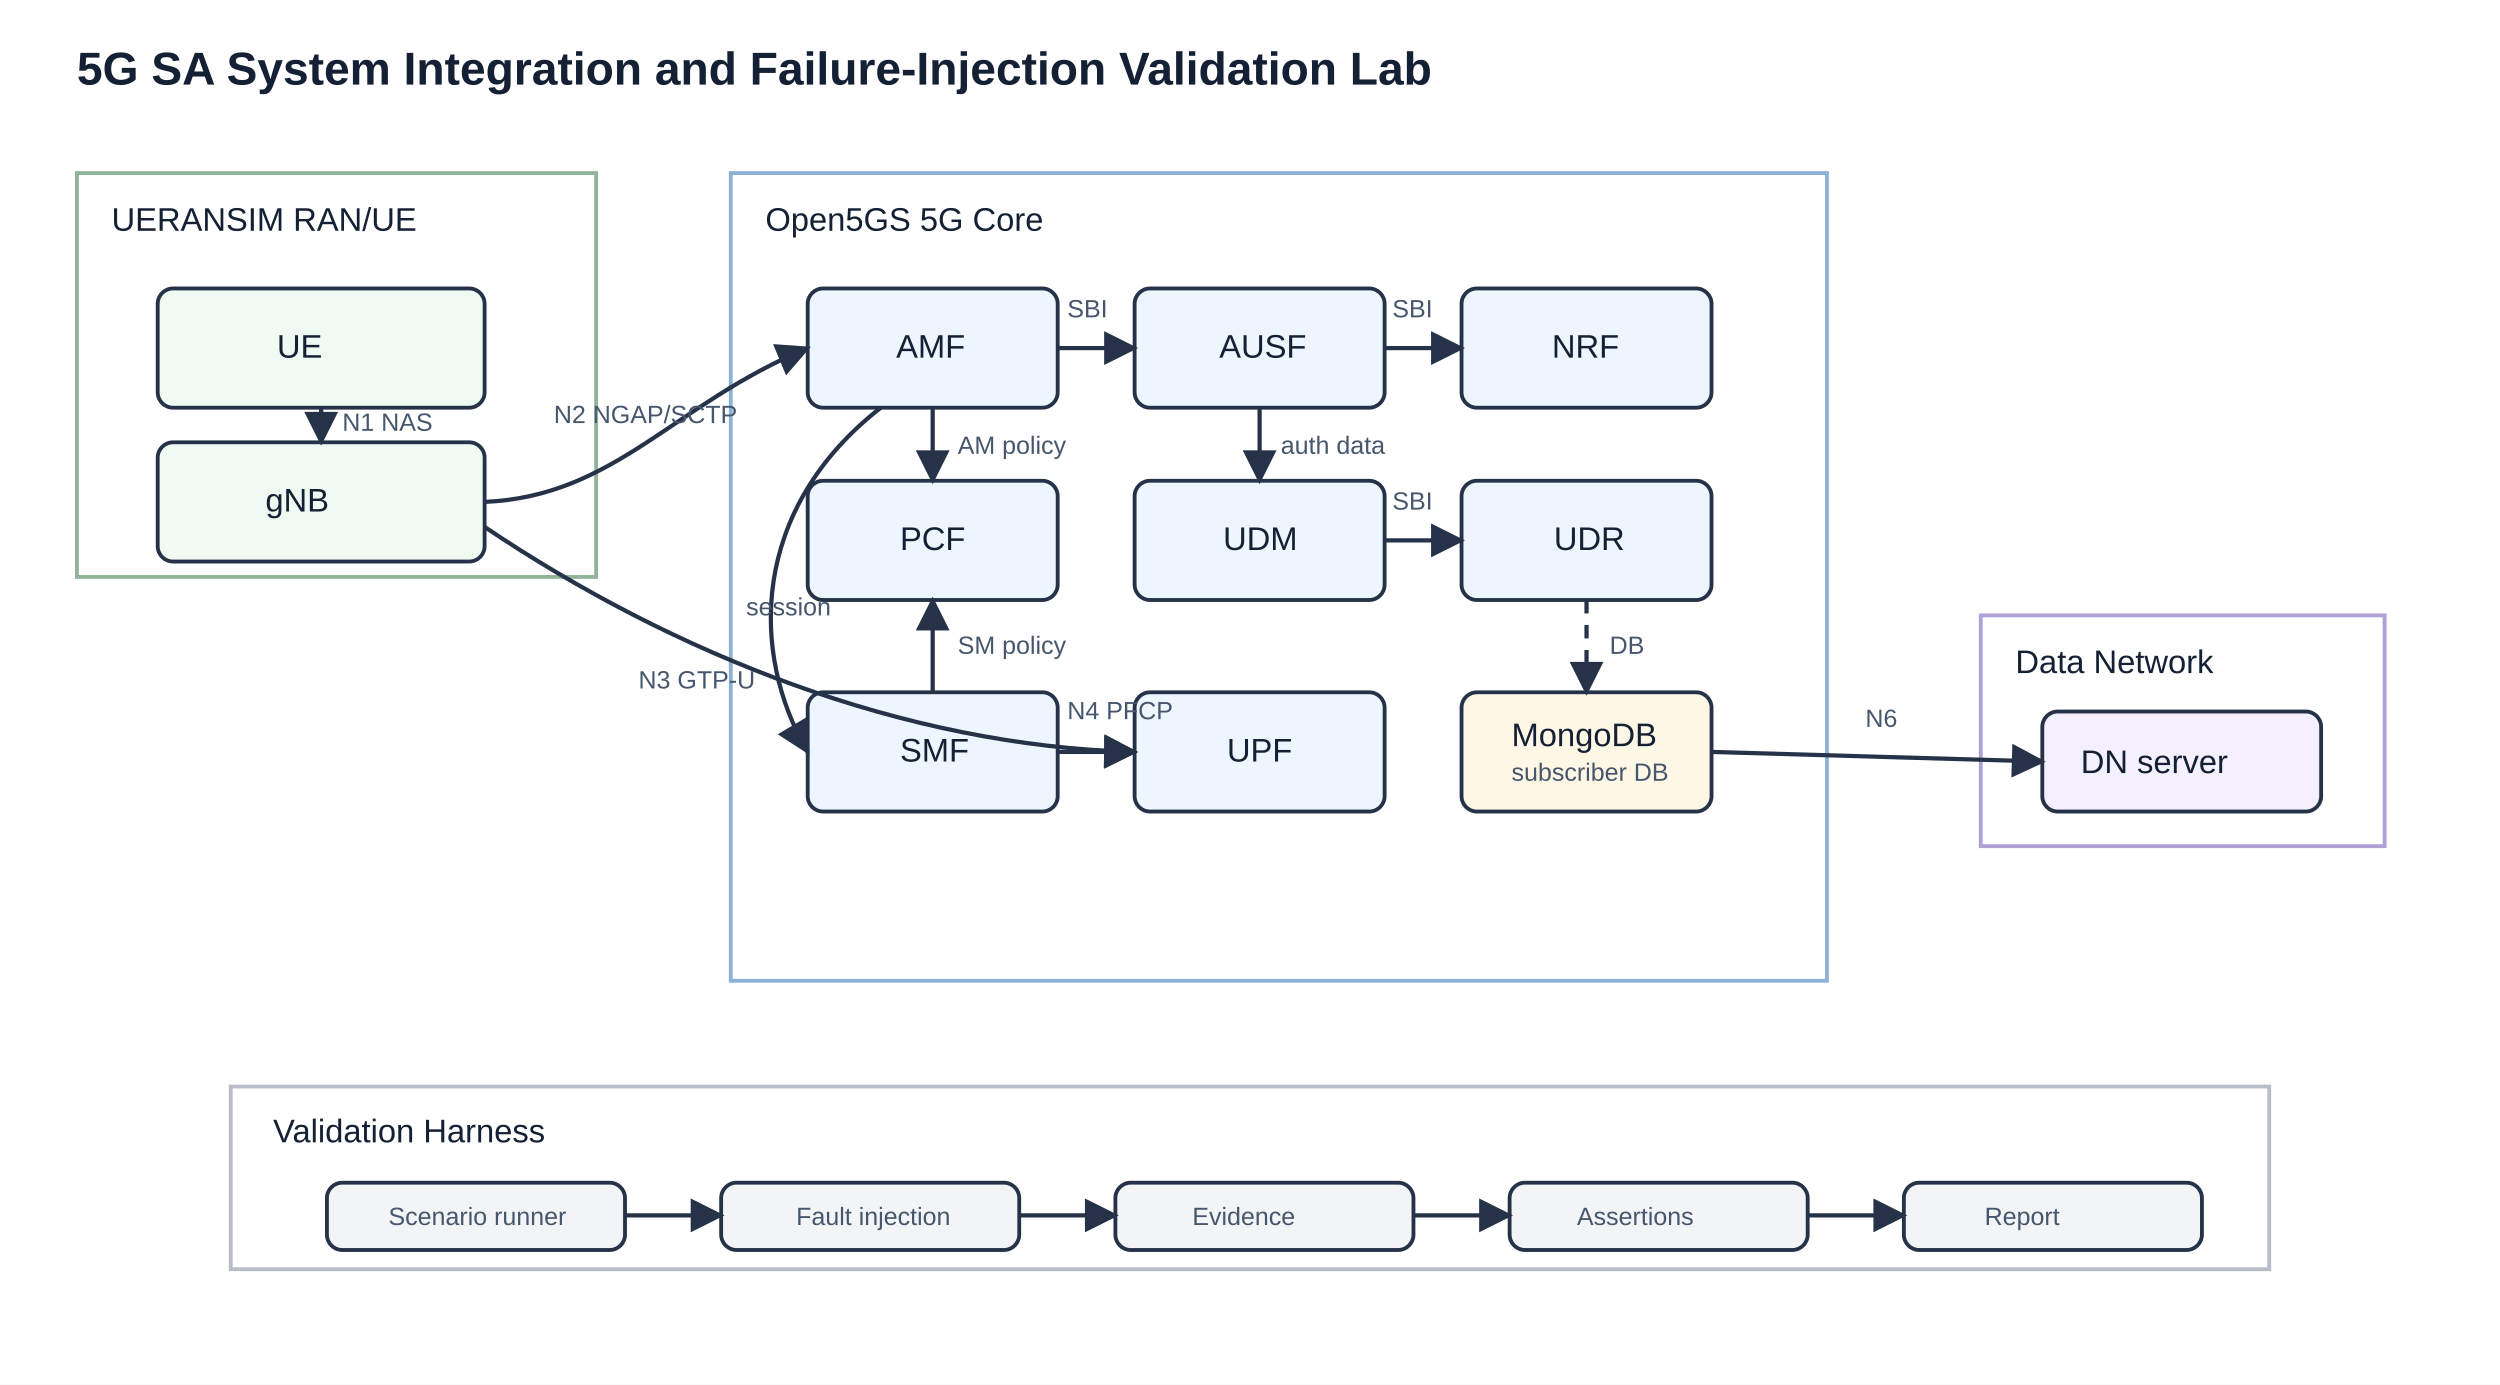
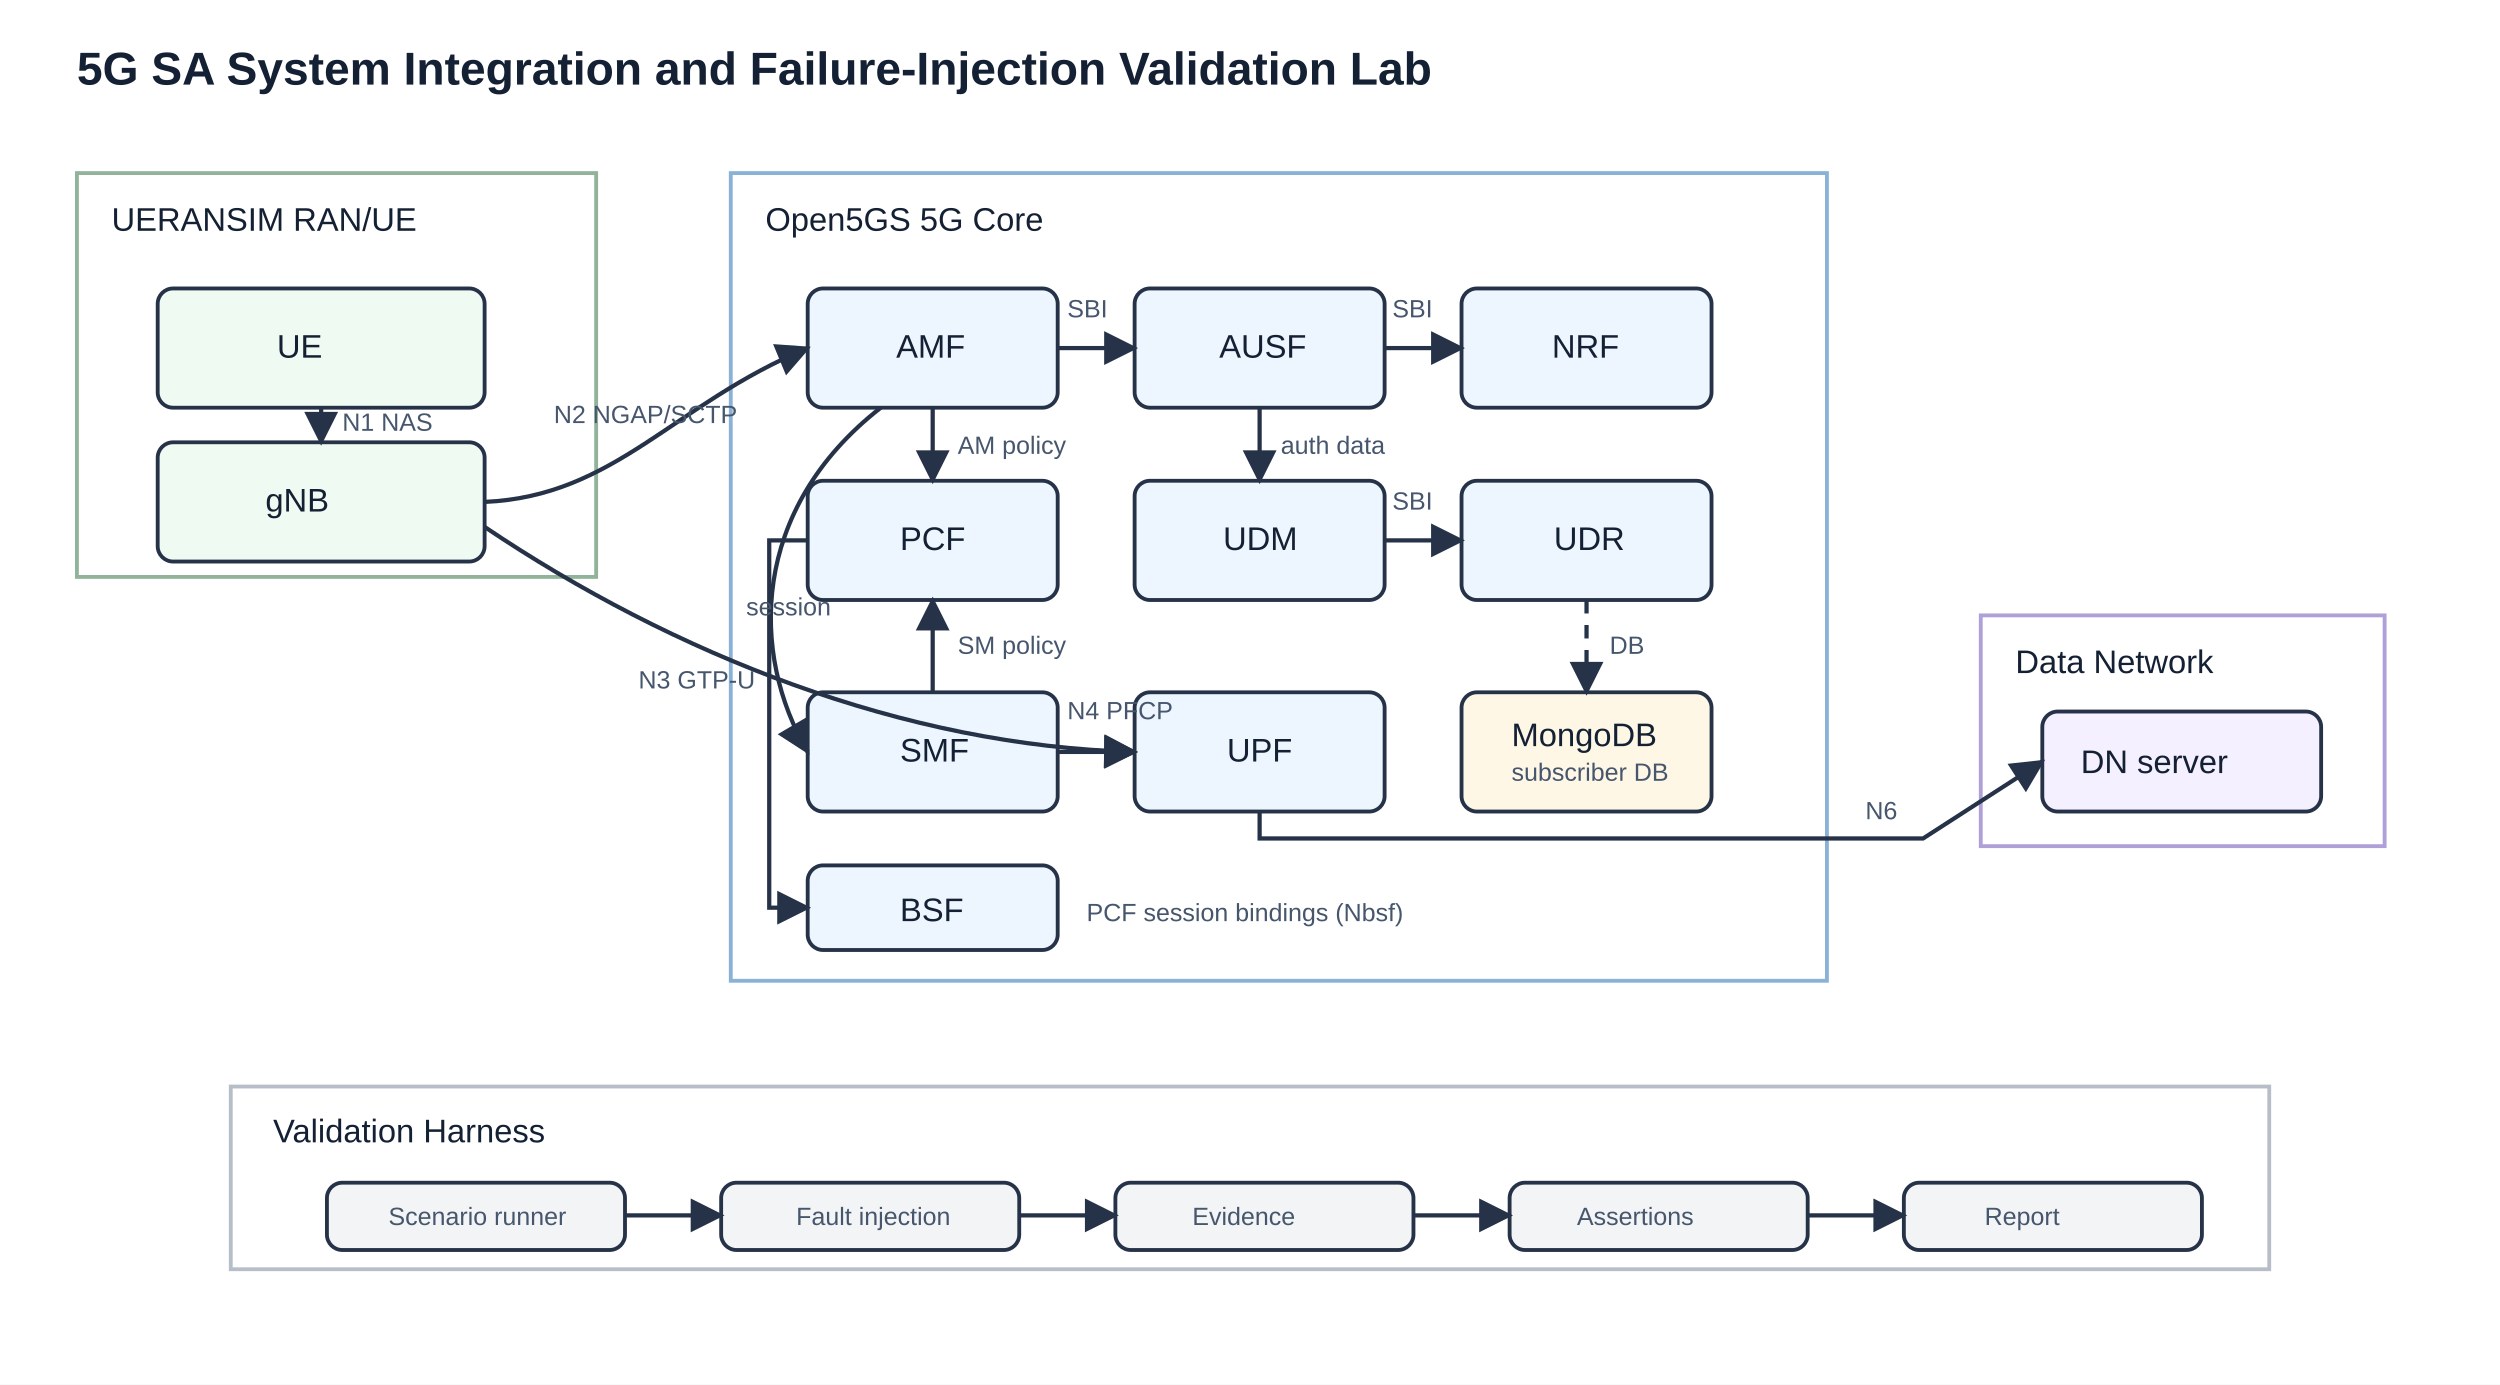
<svg xmlns="http://www.w3.org/2000/svg" width="1300" height="720" viewBox="0 0 1300 720" role="img" aria-labelledby="title desc">
  <defs>
    <marker id="arrow" viewBox="0 0 10 10" refX="9" refY="5" markerWidth="8" markerHeight="8" orient="auto-start-reverse">
      <path d="M 0 0 L 10 5 L 0 10 z" fill="#253247" />
    </marker>
    <style>
      .box { fill: #f8fafc; stroke: #253247; stroke-width: 2; rx: 8; }
      .ran { fill: #effaf2; }
      .core { fill: #edf6ff; }
      .db { fill: #fff7e6; }
      .dn { fill: #f4f0ff; }
      .tool { fill: #f3f4f6; }
      .text { font-family: Arial, sans-serif; font-size: 17px; fill: #142033; }
      .small { font-family: Arial, sans-serif; font-size: 13px; fill: #46566d; }
      .title { font-family: Arial, sans-serif; font-size: 24px; font-weight: 700; fill: #142033; }
      .line { stroke: #253247; stroke-width: 2.2; fill: none; marker-end: url(#arrow); }
      .dash { stroke-dasharray: 7 6; }
    </style>
  </defs>
  <rect width="1300" height="720" fill="#ffffff" />
  <text x="40" y="44" class="title">5G SA System Integration and Failure-Injection Validation Lab</text>
  <rect x="40" y="90" width="270" height="210" fill="none" stroke="#91b39a" stroke-width="2" />
  <text x="58" y="120" class="text">UERANSIM RAN/UE</text>
  <rect class="box ran" x="82" y="150" width="170" height="62" />
  <text class="text" x="144" y="186">UE</text>
  <rect class="box ran" x="82" y="230" width="170" height="62" />
  <text class="text" x="138" y="266">gNB</text>
  <path class="line" d="M167 212 L167 230" />
  <text class="small" x="178" y="224">N1 NAS</text>
  <rect x="380" y="90" width="570" height="420" fill="none" stroke="#8ab1d6" stroke-width="2" />
  <text x="398" y="120" class="text">Open5GS 5G Core</text>
  <rect class="box core" x="420" y="150" width="130" height="62" />
  <text class="text" x="466" y="186">AMF</text>
  <rect class="box core" x="590" y="150" width="130" height="62" />
  <text class="text" x="634" y="186">AUSF</text>
  <rect class="box core" x="760" y="150" width="130" height="62" />
  <text class="text" x="807" y="186">NRF</text>
  <rect class="box core" x="590" y="250" width="130" height="62" />
  <text class="text" x="636" y="286">UDM</text>
  <rect class="box core" x="760" y="250" width="130" height="62" />
  <text class="text" x="808" y="286">UDR</text>
  <rect class="box core" x="420" y="250" width="130" height="62" />
  <text class="text" x="468" y="286">PCF</text>
  <rect class="box core" x="420" y="360" width="130" height="62" />
  <text class="text" x="468" y="396">SMF</text>
  <rect class="box core" x="590" y="360" width="130" height="62" />
  <text class="text" x="638" y="396">UPF</text>
  <rect class="box db" x="760" y="360" width="130" height="62" />
  <text class="text" x="786" y="388">MongoDB</text>
  <text class="small" x="786" y="406">subscriber DB</text>
+   <rect class="box core" x="420" y="450" width="130" height="44" />
+   <text class="text" x="468" y="479">BSF</text>
+   <path class="line" d="M420 281 L400 281 L400 472 L420 472" />
+   <text class="small" x="565" y="479">PCF session bindings (Nbsf)</text>
  <rect x="1030" y="320" width="210" height="120" fill="none" stroke="#b0a0d8" stroke-width="2" />
  <text x="1048" y="350" class="text">Data Network</text>
  <rect class="box dn" x="1062" y="370" width="145" height="52" />
  <text class="text" x="1082" y="402">DN server</text>
  <path class="line" d="M252 261 C320 258 350 210 420 181" />
  <text class="small" x="288" y="220">N2 NGAP/SCTP</text>
  <path class="line" d="M252 274 C350 340 470 388 590 391" />
  <text class="small" x="332" y="358">N3 GTP-U</text>
  <path class="line" d="M550 181 L590 181" />
  <text class="small" x="555" y="165">SBI</text>
  <path class="line" d="M720 181 L760 181" />
  <text class="small" x="724" y="165">SBI</text>
  <path class="line" d="M655 212 L655 250" />
  <text class="small" x="666" y="236">auth data</text>
  <path class="line" d="M720 281 L760 281" />
  <text class="small" x="724" y="265">SBI</text>
  <path class="line" d="M485 212 L485 250" />
  <text class="small" x="498" y="236">AM policy</text>
  <path class="line" d="M485 360 L485 312" />
  <text class="small" x="498" y="340">SM policy</text>
  <path class="line" d="M458 212 C390 265 390 340 420 391" />
  <text class="small" x="388" y="320">session</text>
  <path class="line" d="M550 391 L590 391" />
  <text class="small" x="555" y="374">N4 PFCP</text>
-   <path class="line" d="M890 391 L1062 396" />
-   <text class="small" x="970" y="378">N6</text>
+   <path class="line" d="M655 422 L655 436 L1000 436 L1062 396" />
+   <text class="small" x="970" y="426">N6</text>
  <path class="line dash" d="M825 312 L825 360" />
  <text class="small" x="837" y="340">DB</text>
  <rect x="120" y="565" width="1060" height="95" fill="none" stroke="#b8bec8" stroke-width="2" />
  <text x="142" y="594" class="text">Validation Harness</text>
  <rect class="box tool" x="170" y="615" width="155" height="35" />
  <text class="small" x="202" y="637">Scenario runner</text>
  <rect class="box tool" x="375" y="615" width="155" height="35" />
  <text class="small" x="414" y="637">Fault injection</text>
  <rect class="box tool" x="580" y="615" width="155" height="35" />
  <text class="small" x="620" y="637">Evidence</text>
  <rect class="box tool" x="785" y="615" width="155" height="35" />
  <text class="small" x="820" y="637">Assertions</text>
  <rect class="box tool" x="990" y="615" width="155" height="35" />
  <text class="small" x="1032" y="637">Report</text>
  <path class="line" d="M325 632 L375 632" />
  <path class="line" d="M530 632 L580 632" />
  <path class="line" d="M735 632 L785 632" />
  <path class="line" d="M940 632 L990 632" />
</svg>
